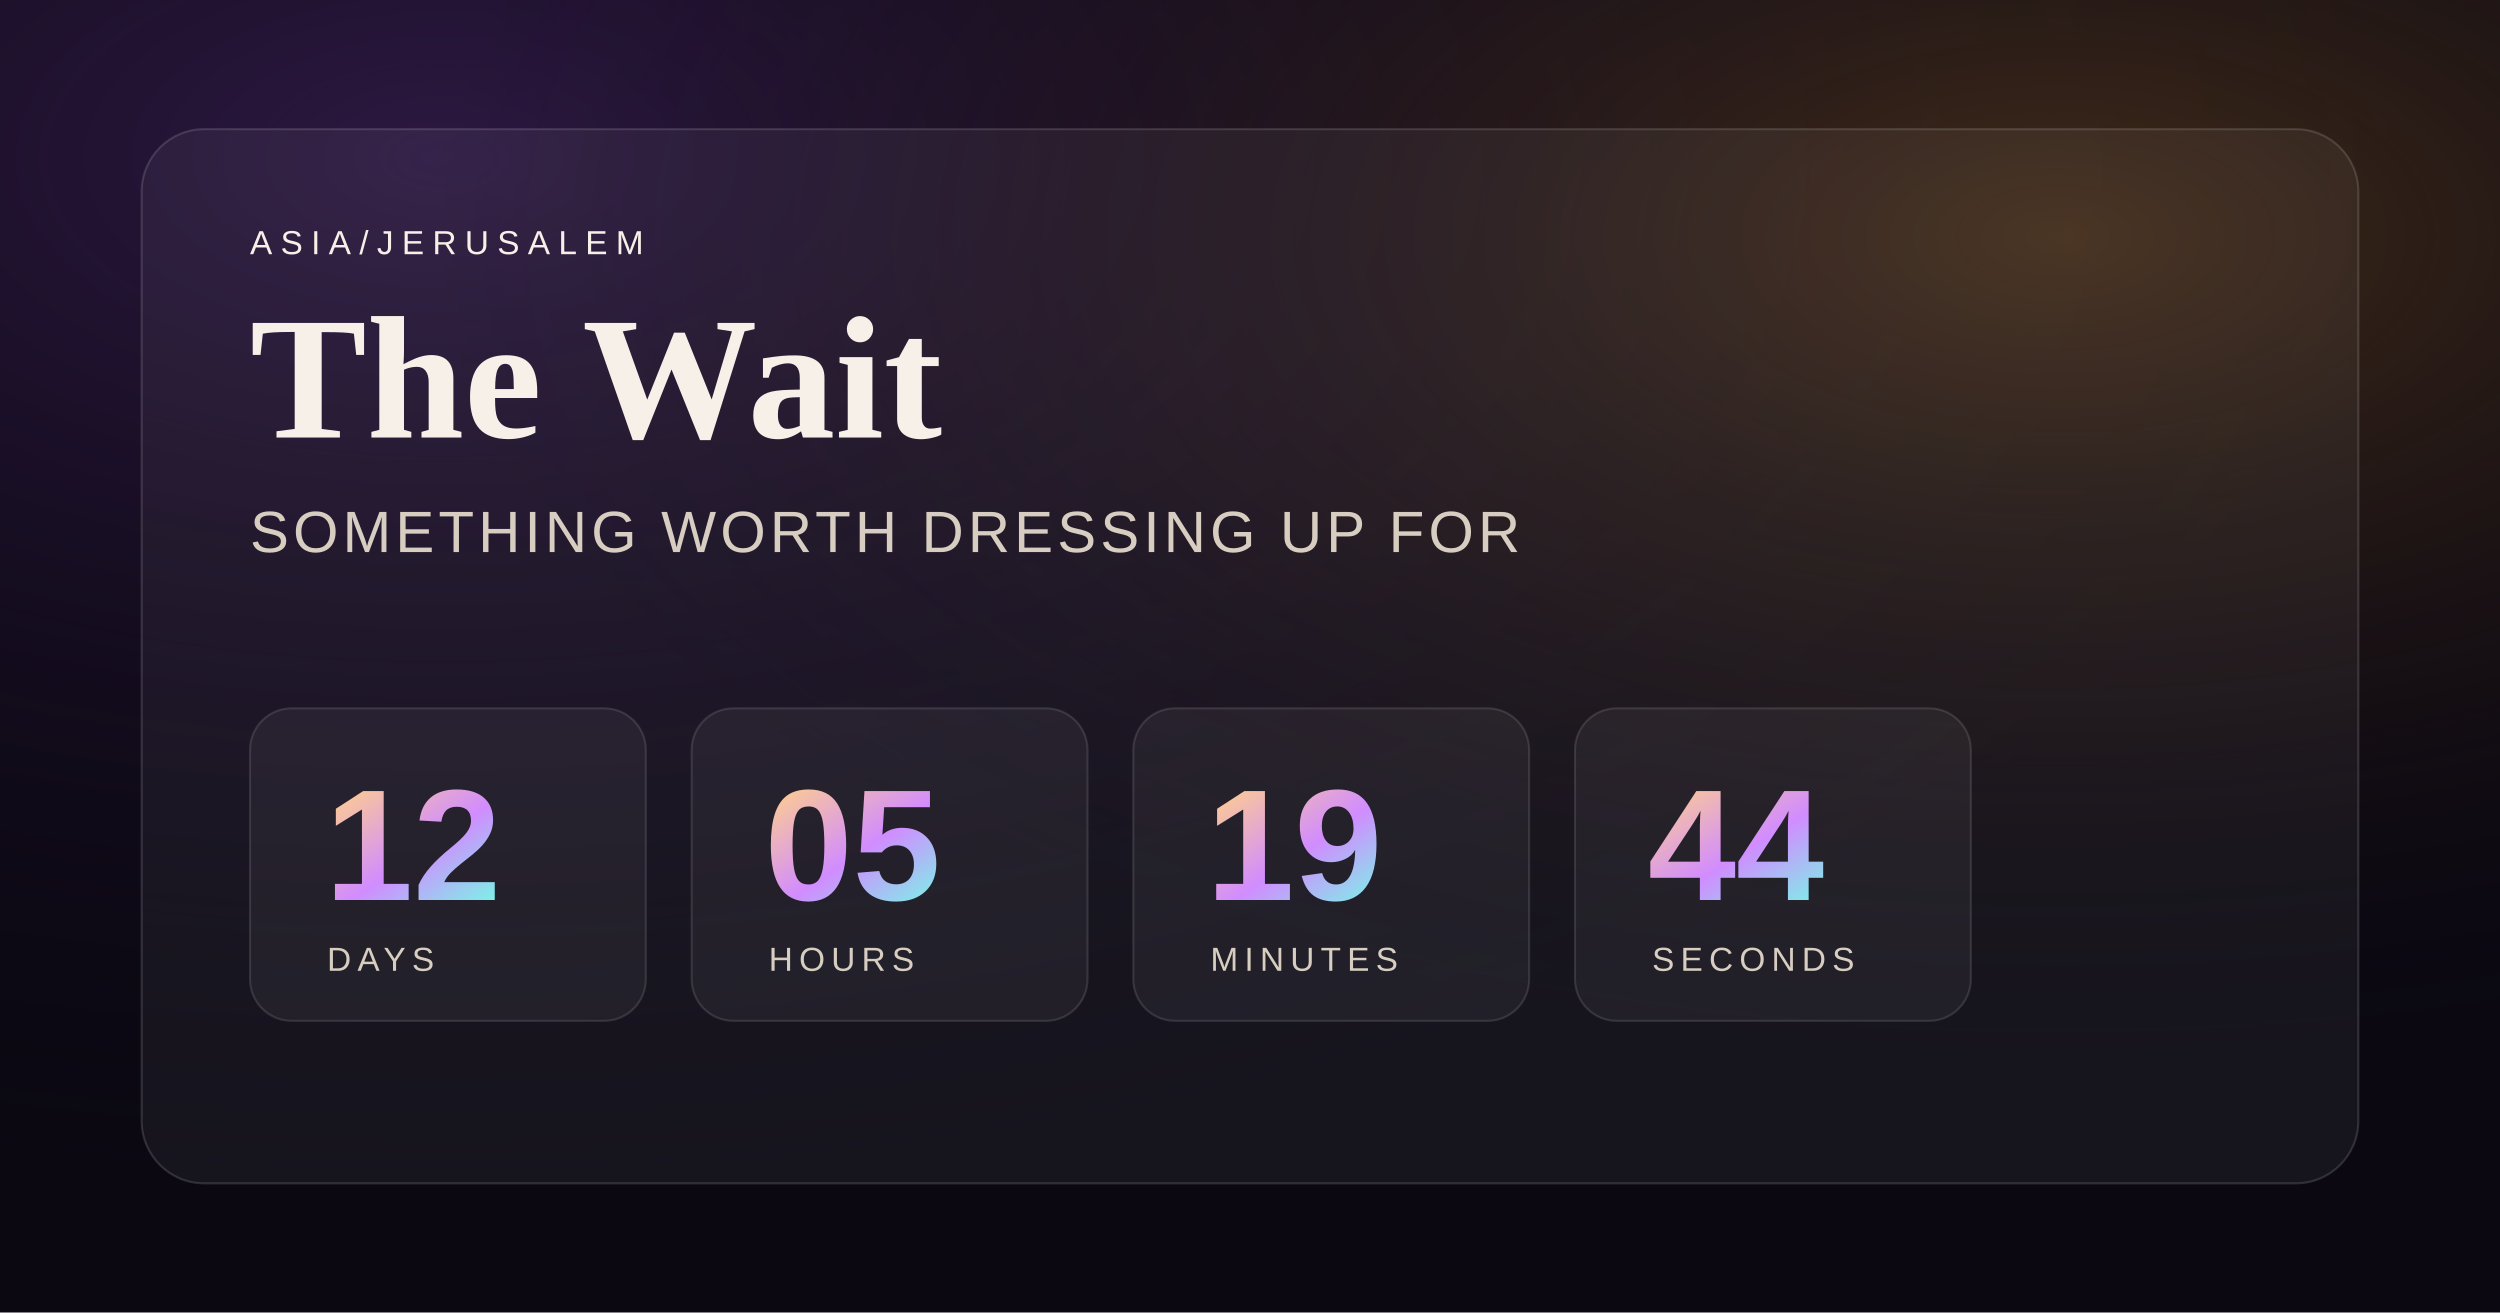
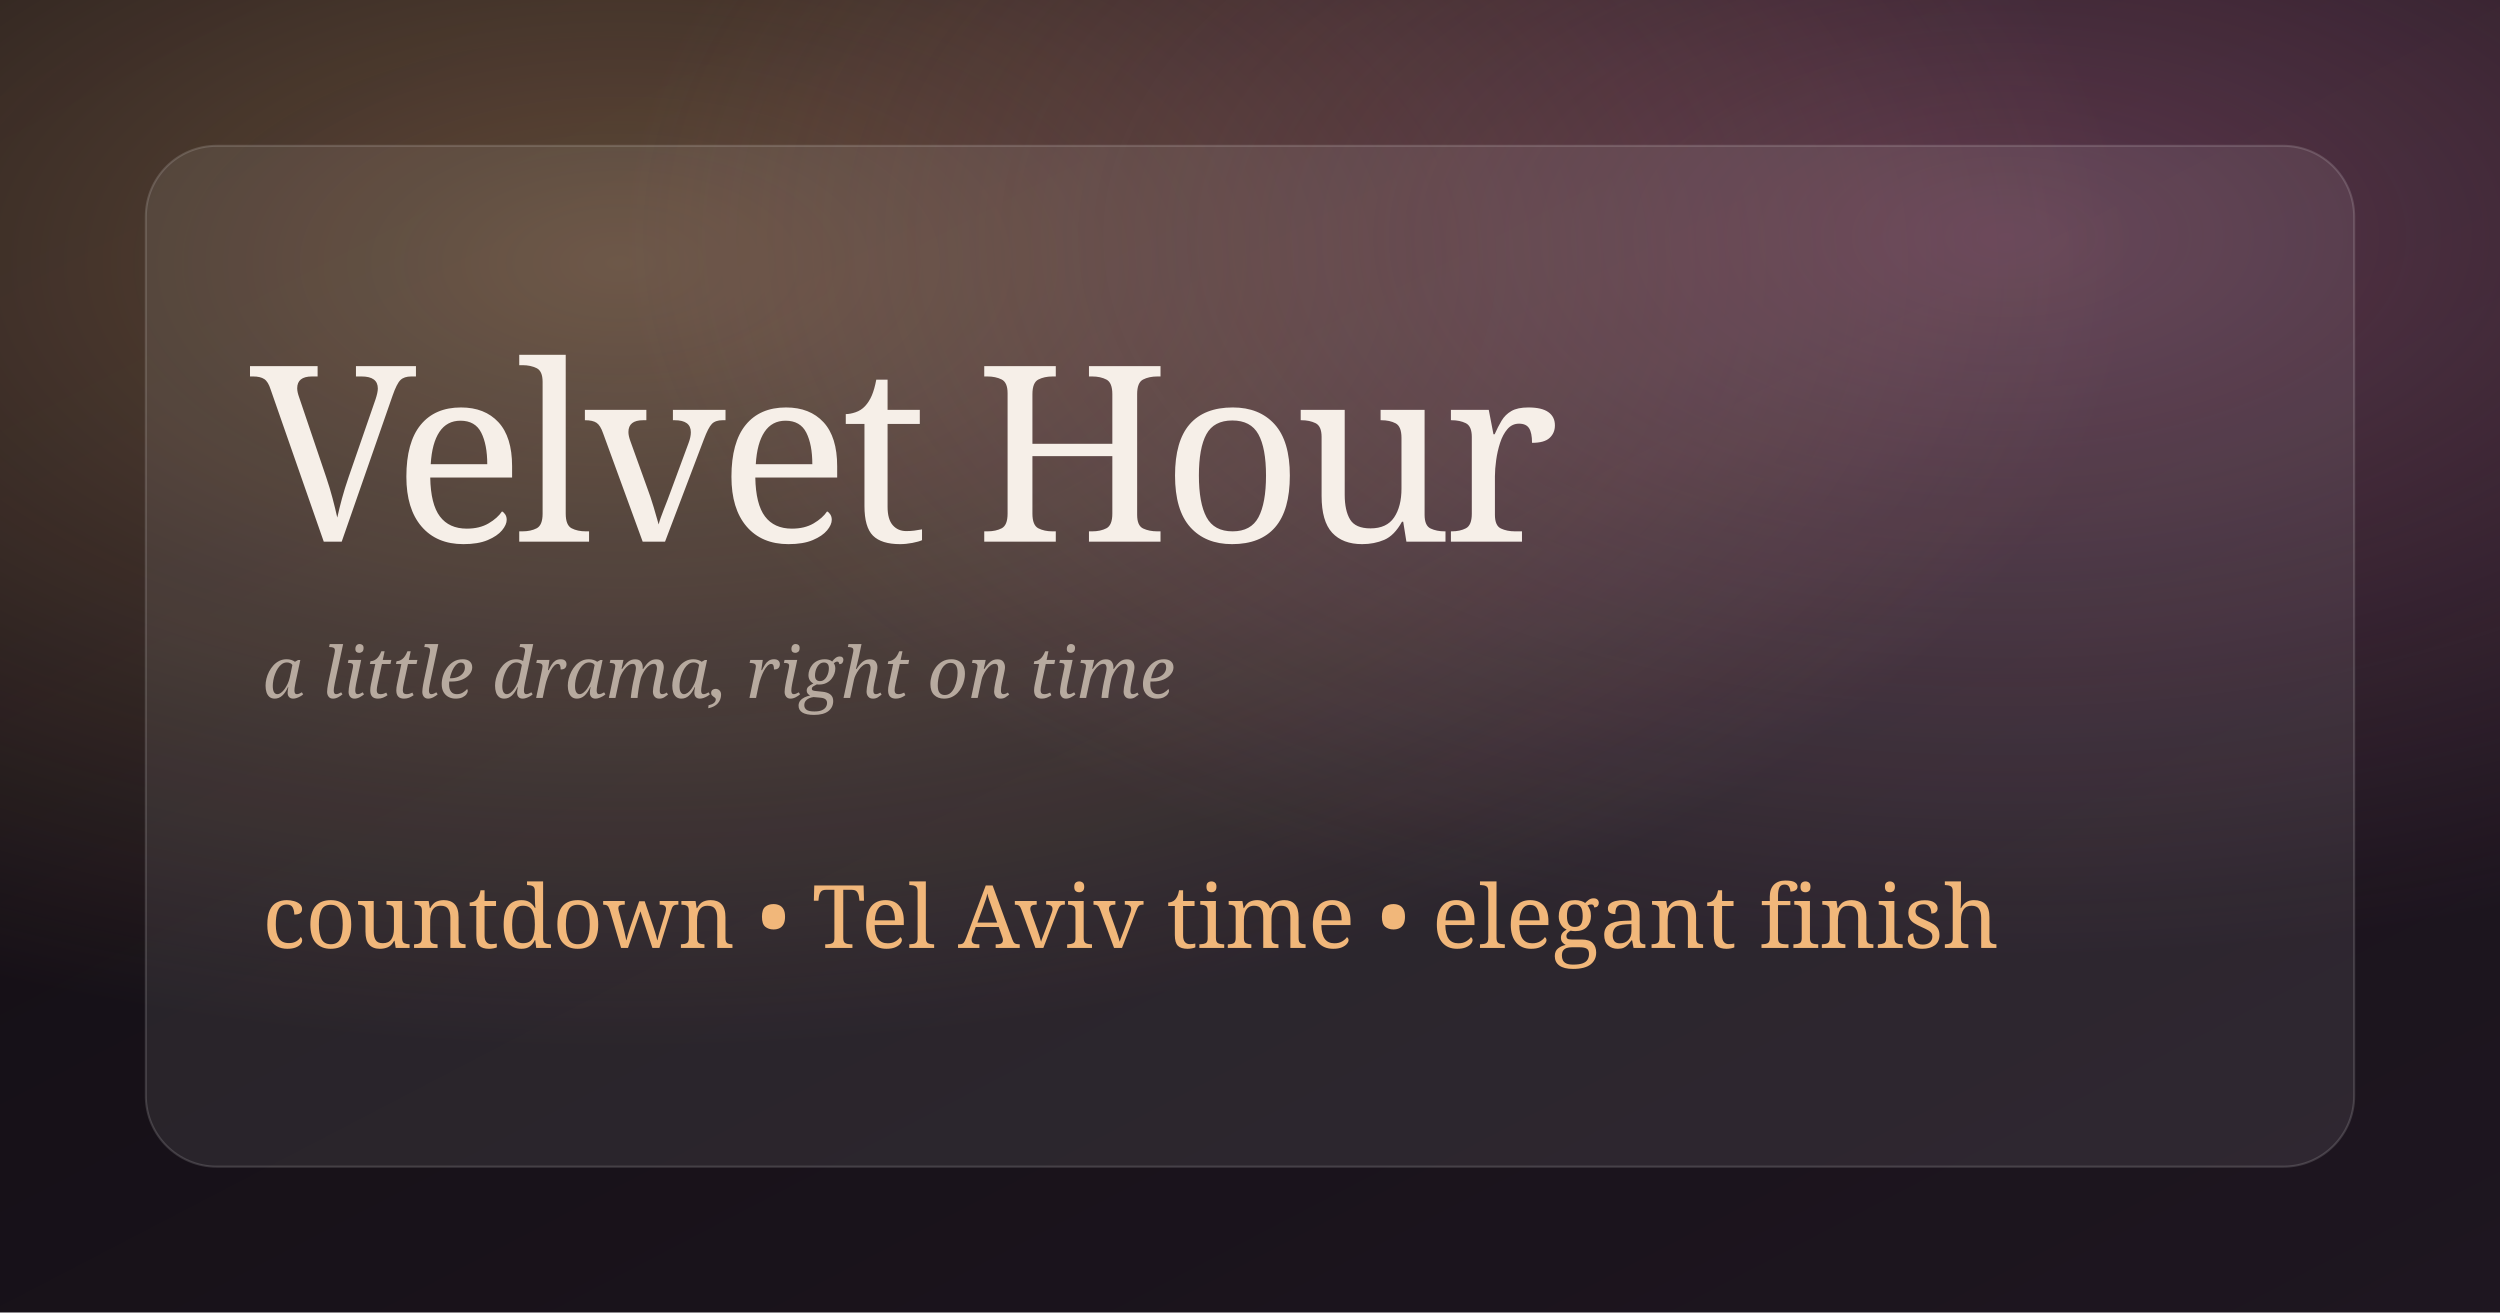
- <svg xmlns="http://www.w3.org/2000/svg" width="1200" height="630" viewBox="0 0 1200 630">
+ <svg xmlns="http://www.w3.org/2000/svg" viewBox="0 0 1200 630">
  <defs>
    <linearGradient id="g" x1="0" y1="0" x2="1" y2="1">
-       <stop stop-color="#ffcf8d" />
-       <stop offset="0.55" stop-color="#d18cff" />
-       <stop offset="1" stop-color="#7ef0e8" />
+       <stop offset="0%" stop-color="#110d12" />
+       <stop offset="100%" stop-color="#1e1620" />
    </linearGradient>
-     <radialGradient id="r1" cx="0.18" cy="0.12" r="0.8">
-       <stop stop-color="#3b1f56" stop-opacity="0.7" />
-       <stop offset="1" stop-color="#0b0812" stop-opacity="0" />
+     <radialGradient id="a" cx="25%" cy="20%" r="60%">
+       <stop offset="0%" stop-color="#f1b77a" stop-opacity="0.35" />
+       <stop offset="100%" stop-color="#f1b77a" stop-opacity="0" />
    </radialGradient>
-     <radialGradient id="r2" cx="0.82" cy="0.18" r="0.65">
-       <stop stop-color="#5f3f1d" stop-opacity="0.65" />
-       <stop offset="1" stop-color="#0b0812" stop-opacity="0" />
+     <radialGradient id="b" cx="80%" cy="18%" r="55%">
+       <stop offset="0%" stop-color="#d97fa8" stop-opacity="0.35" />
+       <stop offset="100%" stop-color="#d97fa8" stop-opacity="0" />
    </radialGradient>
  </defs>
-   <rect width="1200" height="630" fill="#0b0812" />
-   <rect width="1200" height="630" fill="url(#r1)" />
-   <rect width="1200" height="630" fill="url(#r2)" />
-   <rect x="68" y="62" width="1064" height="506" rx="30" fill="rgba(255,255,255,.05)" stroke="rgba(255,255,255,.14)" />
-   <text x="120" y="210" fill="#f7f0e8" font-family="Georgia, 'Times New Roman', serif" font-size="84" font-weight="700">The Wait</text>
-   <text x="120" y="265" fill="#d7cdc0" font-family="Arial, sans-serif" font-size="28" letter-spacing="2">SOMETHING WORTH DRESSING UP FOR</text>
-   <g transform="translate(120 340)">
-     <rect width="190" height="150" rx="20" fill="rgba(255,255,255,.05)" stroke="rgba(255,255,255,.12)" />
-     <rect x="212" width="190" height="150" rx="20" fill="rgba(255,255,255,.05)" stroke="rgba(255,255,255,.12)" />
-     <rect x="424" width="190" height="150" rx="20" fill="rgba(255,255,255,.05)" stroke="rgba(255,255,255,.12)" />
-     <rect x="636" width="190" height="150" rx="20" fill="rgba(255,255,255,.05)" stroke="rgba(255,255,255,.12)" />
-     <text x="36" y="92" fill="url(#g)" font-family="Arial, sans-serif" font-size="76" font-weight="700">12</text>
-     <text x="247" y="92" fill="url(#g)" font-family="Arial, sans-serif" font-size="76" font-weight="700">05</text>
-     <text x="459" y="92" fill="url(#g)" font-family="Arial, sans-serif" font-size="76" font-weight="700">19</text>
-     <text x="671" y="92" fill="url(#g)" font-family="Arial, sans-serif" font-size="76" font-weight="700">44</text>
-     <text x="37" y="126" fill="#d7cdc0" font-family="Arial, sans-serif" font-size="16" letter-spacing="3">DAYS</text>
-     <text x="249" y="126" fill="#d7cdc0" font-family="Arial, sans-serif" font-size="16" letter-spacing="3">HOURS</text>
-     <text x="461" y="126" fill="#d7cdc0" font-family="Arial, sans-serif" font-size="16" letter-spacing="3">MINUTES</text>
-     <text x="673" y="126" fill="#d7cdc0" font-family="Arial, sans-serif" font-size="16" letter-spacing="3">SECONDS</text>
-   </g>
-   <text x="120" y="122" fill="#f7f0e8" font-family="Arial, sans-serif" font-size="16" letter-spacing="4">ASIA/JERUSALEM</text>
+   <rect width="1200" height="630" fill="url(#g)" />
+   <rect width="1200" height="630" fill="url(#a)" />
+   <rect width="1200" height="630" fill="url(#b)" />
+   <rect x="70" y="70" width="1060" height="490" rx="34" fill="rgba(255,255,255,0.08)" stroke="rgba(255,255,255,0.15)" />
+   <text x="120" y="260" fill="#f6efe8" font-size="118" font-family="Georgia, serif" letter-spacing="-4">Velvet Hour</text>
+   <text x="126" y="335" fill="#b7aa9f" font-size="34" font-family="Georgia, serif" font-style="italic">a little drama, right on time</text>
+   <text x="126" y="455" fill="#f1b77a" font-size="42" font-family="Georgia, serif">countdown • Tel Aviv time • elegant finish</text>
</svg>
